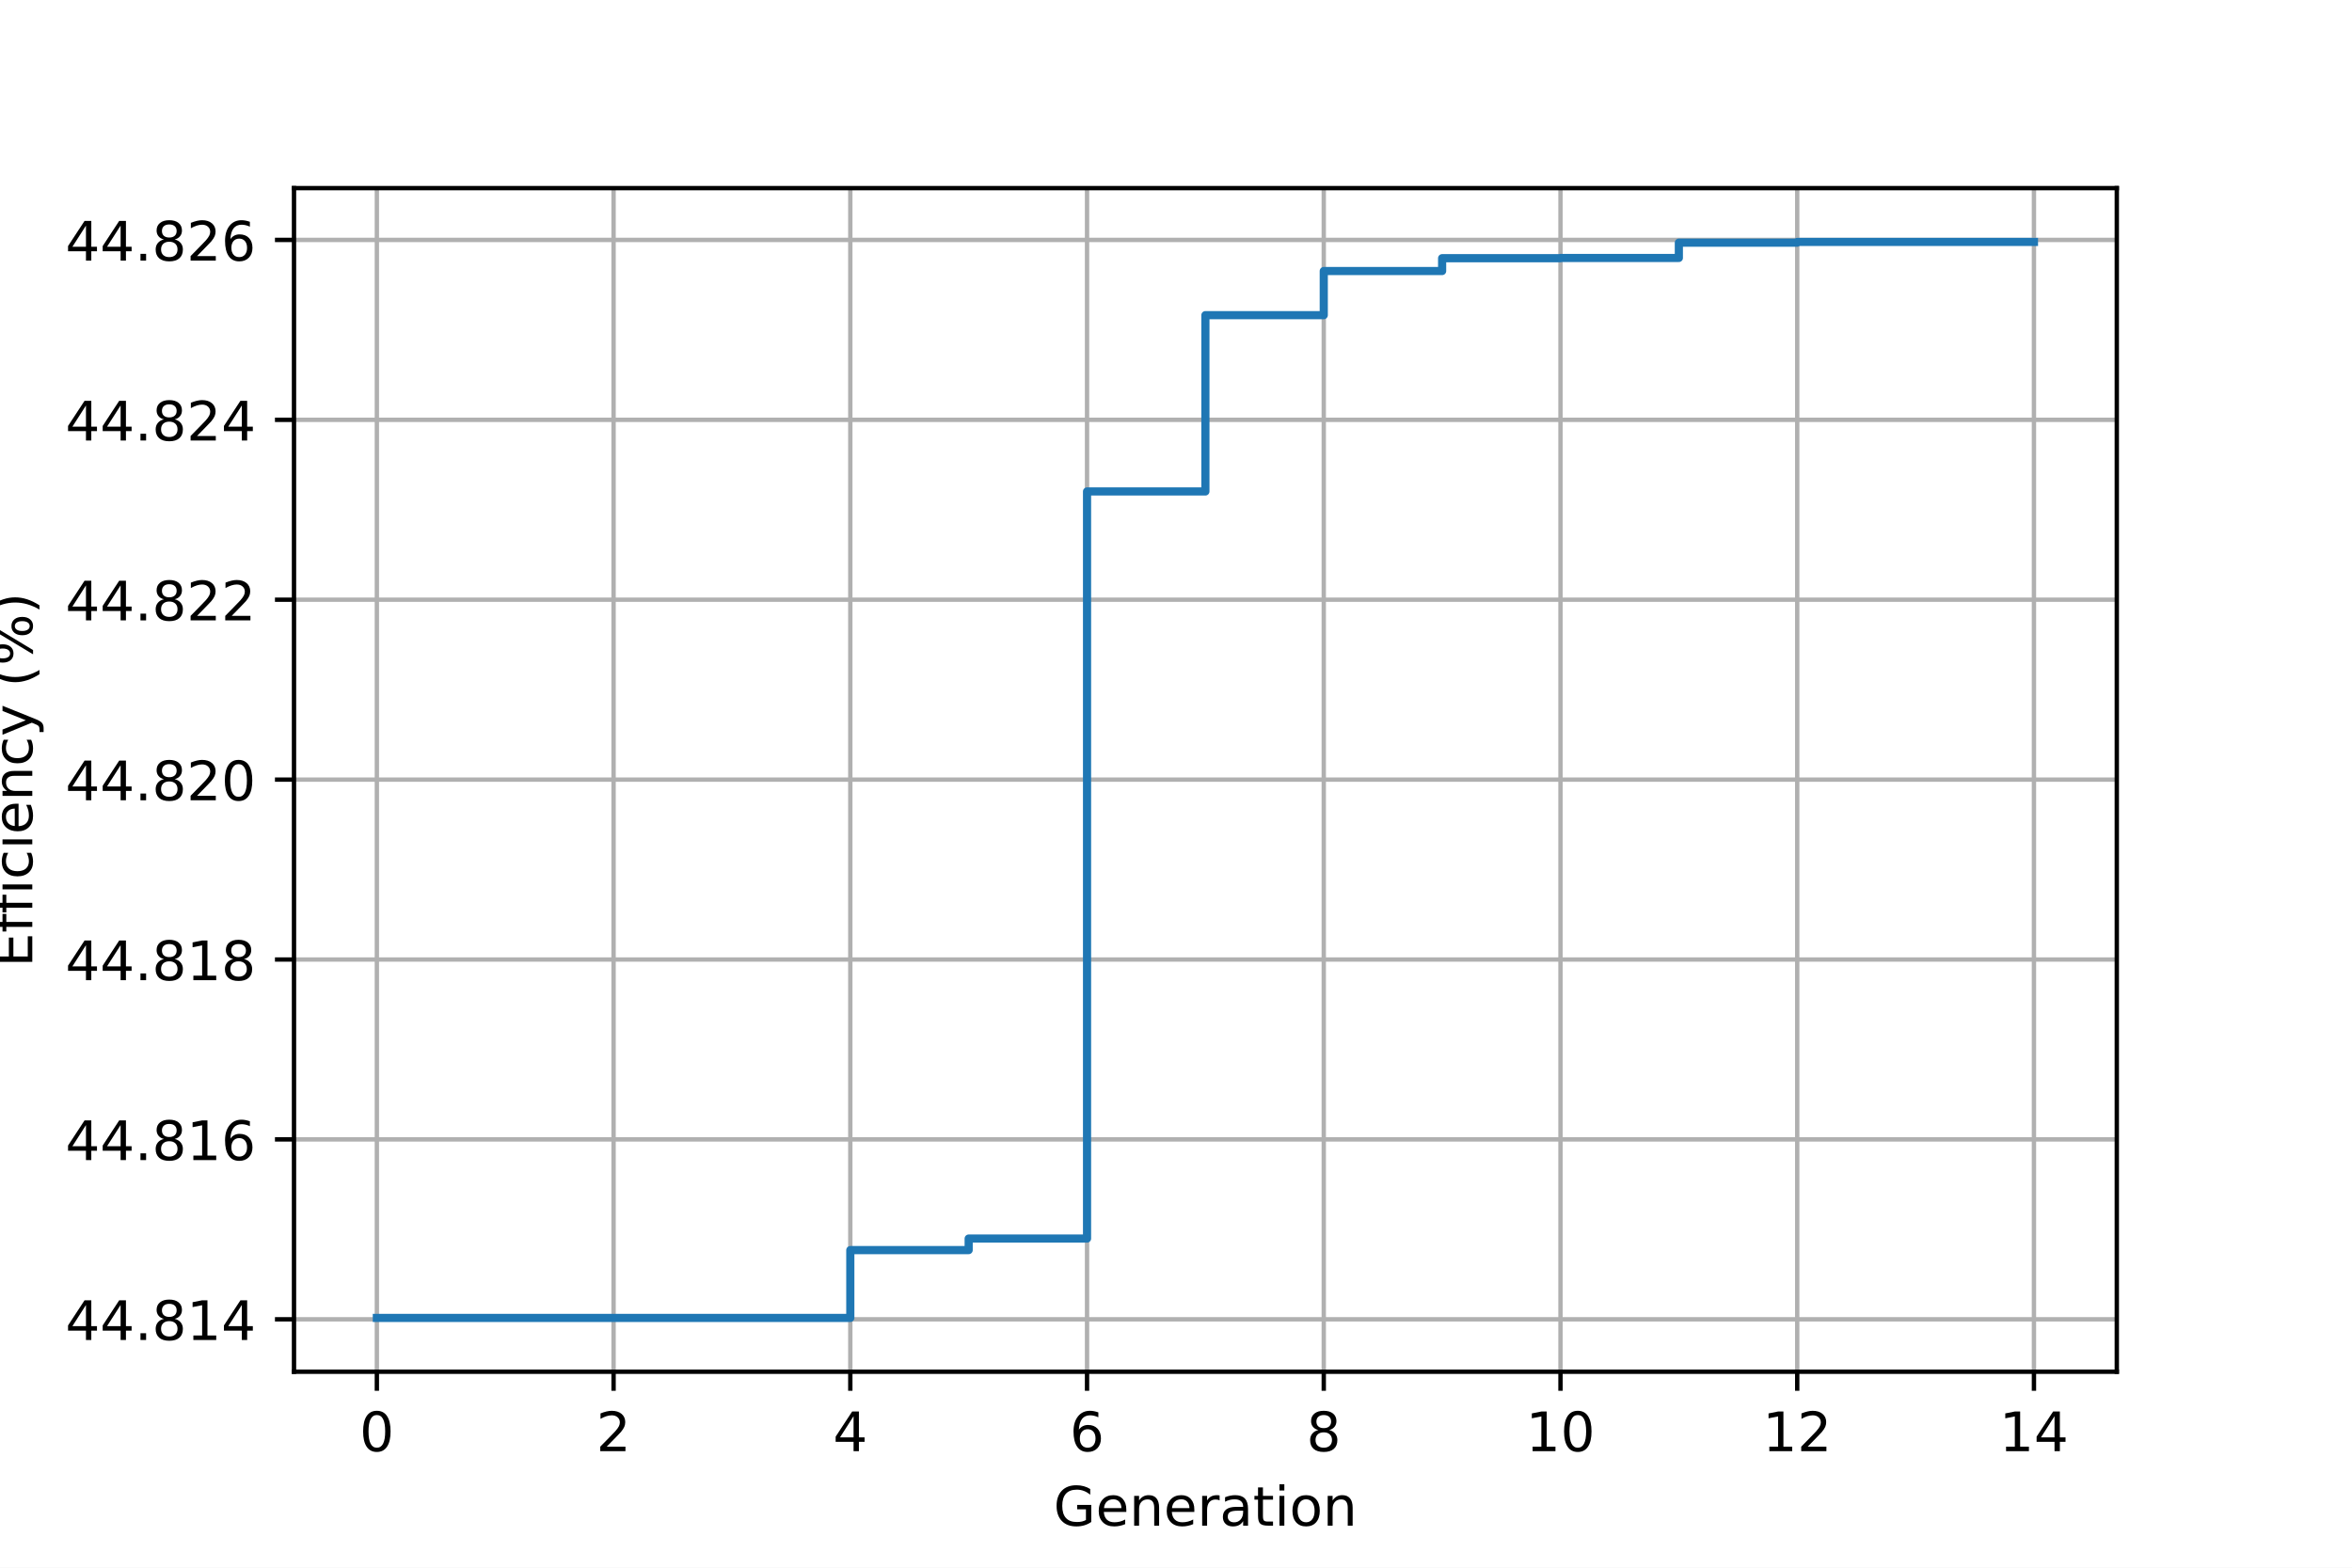
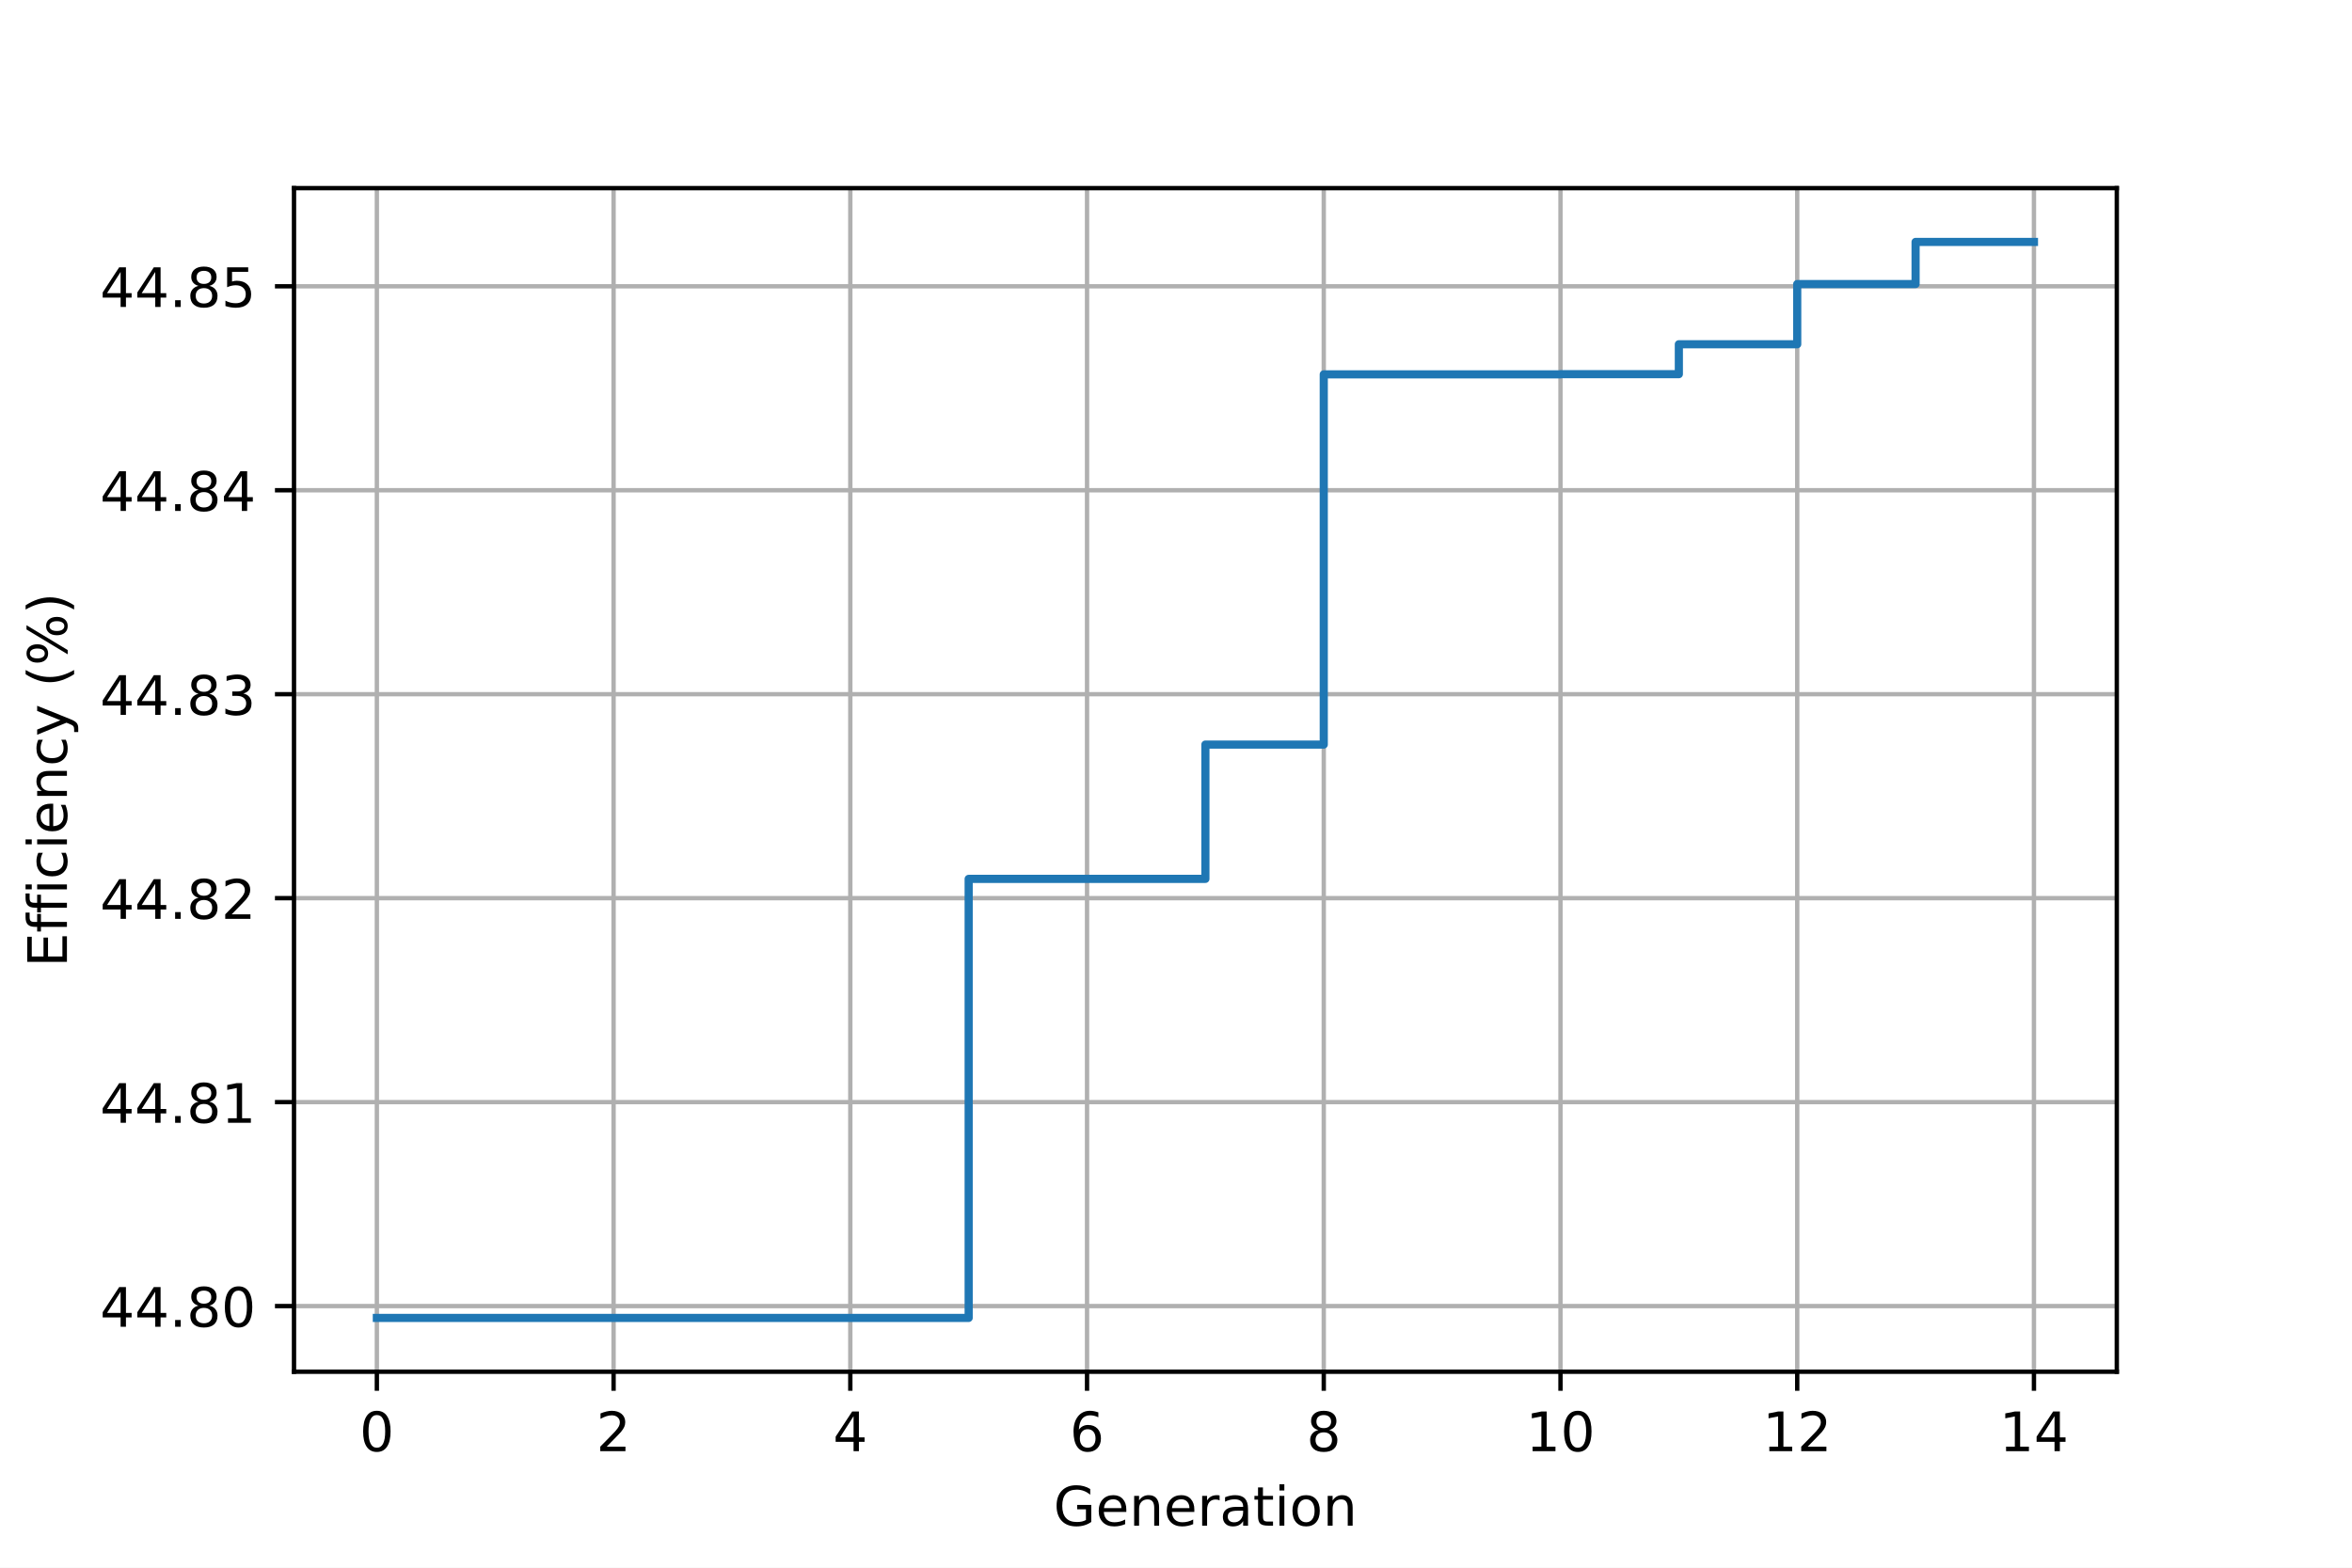
<svg xmlns="http://www.w3.org/2000/svg" xmlns:xlink="http://www.w3.org/1999/xlink" height="288pt" version="1.1" viewBox="0 0 432 288" width="432pt">
  <defs>
    <style type="text/css">
*{stroke-linecap:butt;stroke-linejoin:round;}
  </style>
  </defs>
  <g id="figure_1">
    <g id="patch_1">
      <path d="M 0 288  L 432 288  L 432 0  L 0 0  z " style="fill:#ffffff;" />
    </g>
    <g id="axes_1">
      <g id="patch_2">
        <path d="M 54 252  L 388.8 252  L 388.8 34.56  L 54 34.56  z " style="fill:#ffffff;" />
      </g>
      <g id="matplotlib.axis_1">
        <g id="xtick_1">
          <g id="line2d_1">
-             <path clip-path="url(#pd1e9db8421)" d="M 69.218 252  L 69.218 34.56  " style="fill:none;stroke:#b0b0b0;stroke-linecap:square;stroke-width:0.8;" />
+             <path clip-path="url(#p2e0d5c5b55)" d="M 69.218 252  L 69.218 34.56  " style="fill:none;stroke:#b0b0b0;stroke-linecap:square;stroke-width:0.8;" />
          </g>
          <g id="line2d_2">
            <defs>
-               <path d="M 0 0  L 0 3.5  " id="me25ae2e1a7" style="stroke:#000000;stroke-width:0.8;" />
-             </defs>
-             <g>
-               <use style="stroke:#000000;stroke-width:0.8;" x="69.218" xlink:href="#me25ae2e1a7" y="252" />
+               <path d="M 0 0  L 0 3.5  " id="mfcff864abd" style="stroke:#000000;stroke-width:0.8;" />
+             </defs>
+             <g>
+               <use style="stroke:#000000;stroke-width:0.8;" x="69.218" xlink:href="#mfcff864abd" y="252" />
            </g>
          </g>
          <g id="text_1">
            <defs>
              <path d="M 31.781 66.406  Q 24.172 66.406 20.328 58.906  Q 16.5 51.422 16.5 36.375  Q 16.5 21.391 20.328 13.891  Q 24.172 6.391 31.781 6.391  Q 39.453 6.391 43.281 13.891  Q 47.125 21.391 47.125 36.375  Q 47.125 51.422 43.281 58.906  Q 39.453 66.406 31.781 66.406  z M 31.781 74.219  Q 44.047 74.219 50.516 64.516  Q 56.984 54.828 56.984 36.375  Q 56.984 17.969 50.516 8.266  Q 44.047 -1.422 31.781 -1.422  Q 19.531 -1.422 13.062 8.266  Q 6.594 17.969 6.594 36.375  Q 6.594 54.828 13.062 64.516  Q 19.531 74.219 31.781 74.219  z " id="DejaVuSans-48" />
            </defs>
            <g transform="translate(66.03693 266.5984)scale(0.1 -0.1)">
              <use xlink:href="#DejaVuSans-48" />
            </g>
          </g>
        </g>
        <g id="xtick_2">
          <g id="line2d_3">
-             <path clip-path="url(#pd1e9db8421)" d="M 112.699 252  L 112.699 34.56  " style="fill:none;stroke:#b0b0b0;stroke-linecap:square;stroke-width:0.8;" />
+             <path clip-path="url(#p2e0d5c5b55)" d="M 112.699 252  L 112.699 34.56  " style="fill:none;stroke:#b0b0b0;stroke-linecap:square;stroke-width:0.8;" />
          </g>
          <g id="line2d_4">
            <g>
-               <use style="stroke:#000000;stroke-width:0.8;" x="112.699" xlink:href="#me25ae2e1a7" y="252" />
+               <use style="stroke:#000000;stroke-width:0.8;" x="112.699" xlink:href="#mfcff864abd" y="252" />
            </g>
          </g>
          <g id="text_2">
            <defs>
              <path d="M 19.188 8.297  L 53.609 8.297  L 53.609 0  L 7.328 0  L 7.328 8.297  Q 12.938 14.109 22.625 23.891  Q 32.328 33.688 34.812 36.531  Q 39.547 41.844 41.422 45.531  Q 43.312 49.219 43.312 52.781  Q 43.312 58.594 39.234 62.25  Q 35.156 65.922 28.609 65.922  Q 23.969 65.922 18.812 64.312  Q 13.672 62.703 7.812 59.422  L 7.812 69.391  Q 13.766 71.781 18.938 73  Q 24.125 74.219 28.422 74.219  Q 39.75 74.219 46.484 68.547  Q 53.219 62.891 53.219 53.422  Q 53.219 48.922 51.531 44.891  Q 49.859 40.875 45.406 35.406  Q 44.188 33.984 37.641 27.219  Q 31.109 20.453 19.188 8.297  z " id="DejaVuSans-50" />
            </defs>
            <g transform="translate(109.5175 266.5984)scale(0.1 -0.1)">
              <use xlink:href="#DejaVuSans-50" />
            </g>
          </g>
        </g>
        <g id="xtick_3">
          <g id="line2d_5">
-             <path clip-path="url(#pd1e9db8421)" d="M 156.179 252  L 156.179 34.56  " style="fill:none;stroke:#b0b0b0;stroke-linecap:square;stroke-width:0.8;" />
+             <path clip-path="url(#p2e0d5c5b55)" d="M 156.179 252  L 156.179 34.56  " style="fill:none;stroke:#b0b0b0;stroke-linecap:square;stroke-width:0.8;" />
          </g>
          <g id="line2d_6">
            <g>
-               <use style="stroke:#000000;stroke-width:0.8;" x="156.179" xlink:href="#me25ae2e1a7" y="252" />
+               <use style="stroke:#000000;stroke-width:0.8;" x="156.179" xlink:href="#mfcff864abd" y="252" />
            </g>
          </g>
          <g id="text_3">
            <defs>
              <path d="M 37.797 64.312  L 12.891 25.391  L 37.797 25.391  z M 35.203 72.906  L 47.609 72.906  L 47.609 25.391  L 58.016 25.391  L 58.016 17.188  L 47.609 17.188  L 47.609 0  L 37.797 0  L 37.797 17.188  L 4.891 17.188  L 4.891 26.703  z " id="DejaVuSans-52" />
            </defs>
            <g transform="translate(152.998 266.5984)scale(0.1 -0.1)">
              <use xlink:href="#DejaVuSans-52" />
            </g>
          </g>
        </g>
        <g id="xtick_4">
          <g id="line2d_7">
-             <path clip-path="url(#pd1e9db8421)" d="M 199.66 252  L 199.66 34.56  " style="fill:none;stroke:#b0b0b0;stroke-linecap:square;stroke-width:0.8;" />
+             <path clip-path="url(#p2e0d5c5b55)" d="M 199.66 252  L 199.66 34.56  " style="fill:none;stroke:#b0b0b0;stroke-linecap:square;stroke-width:0.8;" />
          </g>
          <g id="line2d_8">
            <g>
-               <use style="stroke:#000000;stroke-width:0.8;" x="199.66" xlink:href="#me25ae2e1a7" y="252" />
+               <use style="stroke:#000000;stroke-width:0.8;" x="199.66" xlink:href="#mfcff864abd" y="252" />
            </g>
          </g>
          <g id="text_4">
            <defs>
              <path d="M 33.016 40.375  Q 26.375 40.375 22.484 35.828  Q 18.609 31.297 18.609 23.391  Q 18.609 15.531 22.484 10.953  Q 26.375 6.391 33.016 6.391  Q 39.656 6.391 43.531 10.953  Q 47.406 15.531 47.406 23.391  Q 47.406 31.297 43.531 35.828  Q 39.656 40.375 33.016 40.375  z M 52.594 71.297  L 52.594 62.312  Q 48.875 64.062 45.094 64.984  Q 41.312 65.922 37.594 65.922  Q 27.828 65.922 22.672 59.328  Q 17.531 52.734 16.797 39.406  Q 19.672 43.656 24.016 45.922  Q 28.375 48.188 33.594 48.188  Q 44.578 48.188 50.953 41.516  Q 57.328 34.859 57.328 23.391  Q 57.328 12.156 50.688 5.359  Q 44.047 -1.422 33.016 -1.422  Q 20.359 -1.422 13.672 8.266  Q 6.984 17.969 6.984 36.375  Q 6.984 53.656 15.188 63.938  Q 23.391 74.219 37.203 74.219  Q 40.922 74.219 44.703 73.484  Q 48.484 72.75 52.594 71.297  z " id="DejaVuSans-54" />
            </defs>
            <g transform="translate(196.4785 266.5984)scale(0.1 -0.1)">
              <use xlink:href="#DejaVuSans-54" />
            </g>
          </g>
        </g>
        <g id="xtick_5">
          <g id="line2d_9">
-             <path clip-path="url(#pd1e9db8421)" d="M 243.14 252  L 243.14 34.56  " style="fill:none;stroke:#b0b0b0;stroke-linecap:square;stroke-width:0.8;" />
+             <path clip-path="url(#p2e0d5c5b55)" d="M 243.14 252  L 243.14 34.56  " style="fill:none;stroke:#b0b0b0;stroke-linecap:square;stroke-width:0.8;" />
          </g>
          <g id="line2d_10">
            <g>
-               <use style="stroke:#000000;stroke-width:0.8;" x="243.14" xlink:href="#me25ae2e1a7" y="252" />
+               <use style="stroke:#000000;stroke-width:0.8;" x="243.14" xlink:href="#mfcff864abd" y="252" />
            </g>
          </g>
          <g id="text_5">
            <defs>
              <path d="M 31.781 34.625  Q 24.75 34.625 20.719 30.859  Q 16.703 27.094 16.703 20.516  Q 16.703 13.922 20.719 10.156  Q 24.75 6.391 31.781 6.391  Q 38.812 6.391 42.859 10.172  Q 46.922 13.969 46.922 20.516  Q 46.922 27.094 42.891 30.859  Q 38.875 34.625 31.781 34.625  z M 21.922 38.812  Q 15.578 40.375 12.031 44.719  Q 8.5 49.078 8.5 55.328  Q 8.5 64.062 14.719 69.141  Q 20.953 74.219 31.781 74.219  Q 42.672 74.219 48.875 69.141  Q 55.078 64.062 55.078 55.328  Q 55.078 49.078 51.531 44.719  Q 48 40.375 41.703 38.812  Q 48.828 37.156 52.797 32.312  Q 56.781 27.484 56.781 20.516  Q 56.781 9.906 50.312 4.234  Q 43.844 -1.422 31.781 -1.422  Q 19.734 -1.422 13.25 4.234  Q 6.781 9.906 6.781 20.516  Q 6.781 27.484 10.781 32.312  Q 14.797 37.156 21.922 38.812  z M 18.312 54.391  Q 18.312 48.734 21.844 45.562  Q 25.391 42.391 31.781 42.391  Q 38.141 42.391 41.719 45.562  Q 45.312 48.734 45.312 54.391  Q 45.312 60.062 41.719 63.234  Q 38.141 66.406 31.781 66.406  Q 25.391 66.406 21.844 63.234  Q 18.312 60.062 18.312 54.391  z " id="DejaVuSans-56" />
            </defs>
            <g transform="translate(239.959 266.5984)scale(0.1 -0.1)">
              <use xlink:href="#DejaVuSans-56" />
            </g>
          </g>
        </g>
        <g id="xtick_6">
          <g id="line2d_11">
-             <path clip-path="url(#pd1e9db8421)" d="M 286.621 252  L 286.621 34.56  " style="fill:none;stroke:#b0b0b0;stroke-linecap:square;stroke-width:0.8;" />
+             <path clip-path="url(#p2e0d5c5b55)" d="M 286.621 252  L 286.621 34.56  " style="fill:none;stroke:#b0b0b0;stroke-linecap:square;stroke-width:0.8;" />
          </g>
          <g id="line2d_12">
            <g>
-               <use style="stroke:#000000;stroke-width:0.8;" x="286.621" xlink:href="#me25ae2e1a7" y="252" />
+               <use style="stroke:#000000;stroke-width:0.8;" x="286.621" xlink:href="#mfcff864abd" y="252" />
            </g>
          </g>
          <g id="text_6">
            <defs>
              <path d="M 12.406 8.297  L 28.516 8.297  L 28.516 63.922  L 10.984 60.406  L 10.984 69.391  L 28.422 72.906  L 38.281 72.906  L 38.281 8.297  L 54.391 8.297  L 54.391 0  L 12.406 0  z " id="DejaVuSans-49" />
            </defs>
            <g transform="translate(280.2583 266.5984)scale(0.1 -0.1)">
              <use xlink:href="#DejaVuSans-49" />
              <use x="63.623" xlink:href="#DejaVuSans-48" />
            </g>
          </g>
        </g>
        <g id="xtick_7">
          <g id="line2d_13">
-             <path clip-path="url(#pd1e9db8421)" d="M 330.101 252  L 330.101 34.56  " style="fill:none;stroke:#b0b0b0;stroke-linecap:square;stroke-width:0.8;" />
+             <path clip-path="url(#p2e0d5c5b55)" d="M 330.101 252  L 330.101 34.56  " style="fill:none;stroke:#b0b0b0;stroke-linecap:square;stroke-width:0.8;" />
          </g>
          <g id="line2d_14">
            <g>
-               <use style="stroke:#000000;stroke-width:0.8;" x="330.101" xlink:href="#me25ae2e1a7" y="252" />
+               <use style="stroke:#000000;stroke-width:0.8;" x="330.101" xlink:href="#mfcff864abd" y="252" />
            </g>
          </g>
          <g id="text_7">
            <g transform="translate(323.7388 266.5984)scale(0.1 -0.1)">
              <use xlink:href="#DejaVuSans-49" />
              <use x="63.623" xlink:href="#DejaVuSans-50" />
            </g>
          </g>
        </g>
        <g id="xtick_8">
          <g id="line2d_15">
-             <path clip-path="url(#pd1e9db8421)" d="M 373.582 252  L 373.582 34.56  " style="fill:none;stroke:#b0b0b0;stroke-linecap:square;stroke-width:0.8;" />
+             <path clip-path="url(#p2e0d5c5b55)" d="M 373.582 252  L 373.582 34.56  " style="fill:none;stroke:#b0b0b0;stroke-linecap:square;stroke-width:0.8;" />
          </g>
          <g id="line2d_16">
            <g>
-               <use style="stroke:#000000;stroke-width:0.8;" x="373.582" xlink:href="#me25ae2e1a7" y="252" />
+               <use style="stroke:#000000;stroke-width:0.8;" x="373.582" xlink:href="#mfcff864abd" y="252" />
            </g>
          </g>
          <g id="text_8">
            <g transform="translate(367.2193 266.5984)scale(0.1 -0.1)">
              <use xlink:href="#DejaVuSans-49" />
              <use x="63.623" xlink:href="#DejaVuSans-52" />
            </g>
          </g>
        </g>
        <g id="text_9">
          <defs>
            <path d="M 59.516 10.406  L 59.516 29.984  L 43.406 29.984  L 43.406 38.094  L 69.281 38.094  L 69.281 6.781  Q 63.578 2.734 56.688 0.656  Q 49.812 -1.422 42 -1.422  Q 24.906 -1.422 15.25 8.562  Q 5.609 18.562 5.609 36.375  Q 5.609 54.25 15.25 64.234  Q 24.906 74.219 42 74.219  Q 49.125 74.219 55.547 72.453  Q 61.969 70.703 67.391 67.281  L 67.391 56.781  Q 61.922 61.422 55.766 63.766  Q 49.609 66.109 42.828 66.109  Q 29.438 66.109 22.719 58.641  Q 16.016 51.172 16.016 36.375  Q 16.016 21.625 22.719 14.156  Q 29.438 6.688 42.828 6.688  Q 48.047 6.688 52.141 7.594  Q 56.25 8.5 59.516 10.406  z " id="DejaVuSans-71" />
            <path d="M 56.203 29.594  L 56.203 25.203  L 14.891 25.203  Q 15.484 15.922 20.484 11.062  Q 25.484 6.203 34.422 6.203  Q 39.594 6.203 44.453 7.469  Q 49.312 8.734 54.109 11.281  L 54.109 2.781  Q 49.266 0.734 44.188 -0.344  Q 39.109 -1.422 33.891 -1.422  Q 20.797 -1.422 13.156 6.188  Q 5.516 13.812 5.516 26.812  Q 5.516 40.234 12.766 48.109  Q 20.016 56 32.328 56  Q 43.359 56 49.781 48.891  Q 56.203 41.797 56.203 29.594  z M 47.219 32.234  Q 47.125 39.594 43.094 43.984  Q 39.062 48.391 32.422 48.391  Q 24.906 48.391 20.391 44.141  Q 15.875 39.891 15.188 32.172  z " id="DejaVuSans-101" />
            <path d="M 54.891 33.016  L 54.891 0  L 45.906 0  L 45.906 32.719  Q 45.906 40.484 42.875 44.328  Q 39.844 48.188 33.797 48.188  Q 26.516 48.188 22.312 43.547  Q 18.109 38.922 18.109 30.906  L 18.109 0  L 9.078 0  L 9.078 54.688  L 18.109 54.688  L 18.109 46.188  Q 21.344 51.125 25.703 53.562  Q 30.078 56 35.797 56  Q 45.219 56 50.047 50.172  Q 54.891 44.344 54.891 33.016  z " id="DejaVuSans-110" />
            <path d="M 41.109 46.297  Q 39.594 47.172 37.812 47.578  Q 36.031 48 33.891 48  Q 26.266 48 22.188 43.047  Q 18.109 38.094 18.109 28.812  L 18.109 0  L 9.078 0  L 9.078 54.688  L 18.109 54.688  L 18.109 46.188  Q 20.953 51.172 25.484 53.578  Q 30.031 56 36.531 56  Q 37.453 56 38.578 55.875  Q 39.703 55.766 41.062 55.516  z " id="DejaVuSans-114" />
            <path d="M 34.281 27.484  Q 23.391 27.484 19.188 25  Q 14.984 22.516 14.984 16.5  Q 14.984 11.719 18.141 8.906  Q 21.297 6.109 26.703 6.109  Q 34.188 6.109 38.703 11.406  Q 43.219 16.703 43.219 25.484  L 43.219 27.484  z M 52.203 31.203  L 52.203 0  L 43.219 0  L 43.219 8.297  Q 40.141 3.328 35.547 0.953  Q 30.953 -1.422 24.312 -1.422  Q 15.922 -1.422 10.953 3.297  Q 6 8.016 6 15.922  Q 6 25.141 12.172 29.828  Q 18.359 34.516 30.609 34.516  L 43.219 34.516  L 43.219 35.406  Q 43.219 41.609 39.141 45  Q 35.062 48.391 27.688 48.391  Q 23 48.391 18.547 47.266  Q 14.109 46.141 10.016 43.891  L 10.016 52.203  Q 14.938 54.109 19.578 55.047  Q 24.219 56 28.609 56  Q 40.484 56 46.344 49.844  Q 52.203 43.703 52.203 31.203  z " id="DejaVuSans-97" />
            <path d="M 18.312 70.219  L 18.312 54.688  L 36.812 54.688  L 36.812 47.703  L 18.312 47.703  L 18.312 18.016  Q 18.312 11.328 20.141 9.422  Q 21.969 7.516 27.594 7.516  L 36.812 7.516  L 36.812 0  L 27.594 0  Q 17.188 0 13.234 3.875  Q 9.281 7.766 9.281 18.016  L 9.281 47.703  L 2.688 47.703  L 2.688 54.688  L 9.281 54.688  L 9.281 70.219  z " id="DejaVuSans-116" />
            <path d="M 9.422 54.688  L 18.406 54.688  L 18.406 0  L 9.422 0  z M 9.422 75.984  L 18.406 75.984  L 18.406 64.594  L 9.422 64.594  z " id="DejaVuSans-105" />
            <path d="M 30.609 48.391  Q 23.391 48.391 19.188 42.75  Q 14.984 37.109 14.984 27.297  Q 14.984 17.484 19.156 11.844  Q 23.344 6.203 30.609 6.203  Q 37.797 6.203 41.984 11.859  Q 46.188 17.531 46.188 27.297  Q 46.188 37.016 41.984 42.703  Q 37.797 48.391 30.609 48.391  z M 30.609 56  Q 42.328 56 49.016 48.375  Q 55.719 40.766 55.719 27.297  Q 55.719 13.875 49.016 6.219  Q 42.328 -1.422 30.609 -1.422  Q 18.844 -1.422 12.172 6.219  Q 5.516 13.875 5.516 27.297  Q 5.516 40.766 12.172 48.375  Q 18.844 56 30.609 56  z " id="DejaVuSans-111" />
          </defs>
          <g transform="translate(193.507 280.2766)scale(0.1 -0.1)">
            <use xlink:href="#DejaVuSans-71" />
            <use x="77.49" xlink:href="#DejaVuSans-101" />
            <use x="139.014" xlink:href="#DejaVuSans-110" />
            <use x="202.393" xlink:href="#DejaVuSans-101" />
            <use x="263.916" xlink:href="#DejaVuSans-114" />
            <use x="305.029" xlink:href="#DejaVuSans-97" />
            <use x="366.309" xlink:href="#DejaVuSans-116" />
            <use x="405.518" xlink:href="#DejaVuSans-105" />
            <use x="433.301" xlink:href="#DejaVuSans-111" />
            <use x="494.482" xlink:href="#DejaVuSans-110" />
          </g>
        </g>
      </g>
      <g id="matplotlib.axis_2">
        <g id="ytick_1">
          <g id="line2d_17">
-             <path clip-path="url(#pd1e9db8421)" d="M 54 242.368  L 388.8 242.368  " style="fill:none;stroke:#b0b0b0;stroke-linecap:square;stroke-width:0.8;" />
+             <path clip-path="url(#p2e0d5c5b55)" d="M 54 239.939  L 388.8 239.939  " style="fill:none;stroke:#b0b0b0;stroke-linecap:square;stroke-width:0.8;" />
          </g>
          <g id="line2d_18">
            <defs>
-               <path d="M 0 0  L -3.5 0  " id="m40bfb749c1" style="stroke:#000000;stroke-width:0.8;" />
-             </defs>
-             <g>
-               <use style="stroke:#000000;stroke-width:0.8;" x="54" xlink:href="#m40bfb749c1" y="242.368" />
+               <path d="M 0 0  L -3.5 0  " id="mbb741c499c" style="stroke:#000000;stroke-width:0.8;" />
+             </defs>
+             <g>
+               <use style="stroke:#000000;stroke-width:0.8;" x="54" xlink:href="#mbb741c499c" y="239.939" />
            </g>
          </g>
          <g id="text_10">
            <defs>
              <path d="M 10.688 12.406  L 21 12.406  L 21 0  L 10.688 0  z " id="DejaVuSans-46" />
            </defs>
-             <g transform="translate(12.00938 246.1677)scale(0.1 -0.1)">
-               <use xlink:href="#DejaVuSans-52" />
-               <use x="63.623" xlink:href="#DejaVuSans-52" />
-               <use x="127.246" xlink:href="#DejaVuSans-46" />
-               <use x="159.033" xlink:href="#DejaVuSans-56" />
-               <use x="222.656" xlink:href="#DejaVuSans-49" />
-               <use x="286.279" xlink:href="#DejaVuSans-52" />
+             <g transform="translate(18.37187 243.7383)scale(0.1 -0.1)">
+               <use xlink:href="#DejaVuSans-52" />
+               <use x="63.623" xlink:href="#DejaVuSans-52" />
+               <use x="127.246" xlink:href="#DejaVuSans-46" />
+               <use x="159.033" xlink:href="#DejaVuSans-56" />
+               <use x="222.656" xlink:href="#DejaVuSans-48" />
            </g>
          </g>
        </g>
        <g id="ytick_2">
          <g id="line2d_19">
-             <path clip-path="url(#pd1e9db8421)" d="M 54 209.32  L 388.8 209.32  " style="fill:none;stroke:#b0b0b0;stroke-linecap:square;stroke-width:0.8;" />
+             <path clip-path="url(#p2e0d5c5b55)" d="M 54 202.47  L 388.8 202.47  " style="fill:none;stroke:#b0b0b0;stroke-linecap:square;stroke-width:0.8;" />
          </g>
          <g id="line2d_20">
            <g>
-               <use style="stroke:#000000;stroke-width:0.8;" x="54" xlink:href="#m40bfb749c1" y="209.32" />
+               <use style="stroke:#000000;stroke-width:0.8;" x="54" xlink:href="#mbb741c499c" y="202.47" />
            </g>
          </g>
          <g id="text_11">
-             <g transform="translate(12.00938 213.1189)scale(0.1 -0.1)">
+             <g transform="translate(18.37187 206.2696)scale(0.1 -0.1)">
              <use xlink:href="#DejaVuSans-52" />
              <use x="63.623" xlink:href="#DejaVuSans-52" />
              <use x="127.246" xlink:href="#DejaVuSans-46" />
              <use x="159.033" xlink:href="#DejaVuSans-56" />
              <use x="222.656" xlink:href="#DejaVuSans-49" />
-               <use x="286.279" xlink:href="#DejaVuSans-54" />
            </g>
          </g>
        </g>
        <g id="ytick_3">
          <g id="line2d_21">
-             <path clip-path="url(#pd1e9db8421)" d="M 54 176.271  L 388.8 176.271  " style="fill:none;stroke:#b0b0b0;stroke-linecap:square;stroke-width:0.8;" />
+             <path clip-path="url(#p2e0d5c5b55)" d="M 54 165.002  L 388.8 165.002  " style="fill:none;stroke:#b0b0b0;stroke-linecap:square;stroke-width:0.8;" />
          </g>
          <g id="line2d_22">
            <g>
-               <use style="stroke:#000000;stroke-width:0.8;" x="54" xlink:href="#m40bfb749c1" y="176.271" />
+               <use style="stroke:#000000;stroke-width:0.8;" x="54" xlink:href="#mbb741c499c" y="165.002" />
            </g>
          </g>
          <g id="text_12">
-             <g transform="translate(12.00938 180.07)scale(0.1 -0.1)">
-               <use xlink:href="#DejaVuSans-52" />
-               <use x="63.623" xlink:href="#DejaVuSans-52" />
-               <use x="127.246" xlink:href="#DejaVuSans-46" />
-               <use x="159.033" xlink:href="#DejaVuSans-56" />
-               <use x="222.656" xlink:href="#DejaVuSans-49" />
-               <use x="286.279" xlink:href="#DejaVuSans-56" />
+             <g transform="translate(18.37187 168.801)scale(0.1 -0.1)">
+               <use xlink:href="#DejaVuSans-52" />
+               <use x="63.623" xlink:href="#DejaVuSans-52" />
+               <use x="127.246" xlink:href="#DejaVuSans-46" />
+               <use x="159.033" xlink:href="#DejaVuSans-56" />
+               <use x="222.656" xlink:href="#DejaVuSans-50" />
            </g>
          </g>
        </g>
        <g id="ytick_4">
          <g id="line2d_23">
-             <path clip-path="url(#pd1e9db8421)" d="M 54 143.222  L 388.8 143.222  " style="fill:none;stroke:#b0b0b0;stroke-linecap:square;stroke-width:0.8;" />
+             <path clip-path="url(#p2e0d5c5b55)" d="M 54 127.533  L 388.8 127.533  " style="fill:none;stroke:#b0b0b0;stroke-linecap:square;stroke-width:0.8;" />
          </g>
          <g id="line2d_24">
            <g>
-               <use style="stroke:#000000;stroke-width:0.8;" x="54" xlink:href="#m40bfb749c1" y="143.222" />
+               <use style="stroke:#000000;stroke-width:0.8;" x="54" xlink:href="#mbb741c499c" y="127.533" />
            </g>
          </g>
          <g id="text_13">
-             <g transform="translate(12.00938 147.0212)scale(0.1 -0.1)">
-               <use xlink:href="#DejaVuSans-52" />
-               <use x="63.623" xlink:href="#DejaVuSans-52" />
-               <use x="127.246" xlink:href="#DejaVuSans-46" />
-               <use x="159.033" xlink:href="#DejaVuSans-56" />
-               <use x="222.656" xlink:href="#DejaVuSans-50" />
-               <use x="286.279" xlink:href="#DejaVuSans-48" />
+             <defs>
+               <path d="M 40.578 39.312  Q 47.656 37.797 51.625 33  Q 55.609 28.219 55.609 21.188  Q 55.609 10.406 48.188 4.484  Q 40.766 -1.422 27.094 -1.422  Q 22.516 -1.422 17.656 -0.516  Q 12.797 0.391 7.625 2.203  L 7.625 11.719  Q 11.719 9.328 16.594 8.109  Q 21.484 6.891 26.812 6.891  Q 36.078 6.891 40.938 10.547  Q 45.797 14.203 45.797 21.188  Q 45.797 27.641 41.281 31.266  Q 36.766 34.906 28.719 34.906  L 20.219 34.906  L 20.219 43.016  L 29.109 43.016  Q 36.375 43.016 40.234 45.922  Q 44.094 48.828 44.094 54.297  Q 44.094 59.906 40.109 62.906  Q 36.141 65.922 28.719 65.922  Q 24.656 65.922 20.016 65.031  Q 15.375 64.156 9.812 62.312  L 9.812 71.094  Q 15.438 72.656 20.344 73.438  Q 25.25 74.219 29.594 74.219  Q 40.828 74.219 47.359 69.109  Q 53.906 64.016 53.906 55.328  Q 53.906 49.266 50.438 45.094  Q 46.969 40.922 40.578 39.312  z " id="DejaVuSans-51" />
+             </defs>
+             <g transform="translate(18.37187 131.3323)scale(0.1 -0.1)">
+               <use xlink:href="#DejaVuSans-52" />
+               <use x="63.623" xlink:href="#DejaVuSans-52" />
+               <use x="127.246" xlink:href="#DejaVuSans-46" />
+               <use x="159.033" xlink:href="#DejaVuSans-56" />
+               <use x="222.656" xlink:href="#DejaVuSans-51" />
            </g>
          </g>
        </g>
        <g id="ytick_5">
          <g id="line2d_25">
-             <path clip-path="url(#pd1e9db8421)" d="M 54 110.173  L 388.8 110.173  " style="fill:none;stroke:#b0b0b0;stroke-linecap:square;stroke-width:0.8;" />
+             <path clip-path="url(#p2e0d5c5b55)" d="M 54 90.064  L 388.8 90.064  " style="fill:none;stroke:#b0b0b0;stroke-linecap:square;stroke-width:0.8;" />
          </g>
          <g id="line2d_26">
            <g>
-               <use style="stroke:#000000;stroke-width:0.8;" x="54" xlink:href="#m40bfb749c1" y="110.173" />
+               <use style="stroke:#000000;stroke-width:0.8;" x="54" xlink:href="#mbb741c499c" y="90.064" />
            </g>
          </g>
          <g id="text_14">
-             <g transform="translate(12.00938 113.9724)scale(0.1 -0.1)">
-               <use xlink:href="#DejaVuSans-52" />
-               <use x="63.623" xlink:href="#DejaVuSans-52" />
-               <use x="127.246" xlink:href="#DejaVuSans-46" />
-               <use x="159.033" xlink:href="#DejaVuSans-56" />
-               <use x="222.656" xlink:href="#DejaVuSans-50" />
-               <use x="286.279" xlink:href="#DejaVuSans-50" />
+             <g transform="translate(18.37187 93.86362)scale(0.1 -0.1)">
+               <use xlink:href="#DejaVuSans-52" />
+               <use x="63.623" xlink:href="#DejaVuSans-52" />
+               <use x="127.246" xlink:href="#DejaVuSans-46" />
+               <use x="159.033" xlink:href="#DejaVuSans-56" />
+               <use x="222.656" xlink:href="#DejaVuSans-52" />
            </g>
          </g>
        </g>
        <g id="ytick_6">
          <g id="line2d_27">
-             <path clip-path="url(#pd1e9db8421)" d="M 54 77.124  L 388.8 77.124  " style="fill:none;stroke:#b0b0b0;stroke-linecap:square;stroke-width:0.8;" />
+             <path clip-path="url(#p2e0d5c5b55)" d="M 54 52.596  L 388.8 52.596  " style="fill:none;stroke:#b0b0b0;stroke-linecap:square;stroke-width:0.8;" />
          </g>
          <g id="line2d_28">
            <g>
-               <use style="stroke:#000000;stroke-width:0.8;" x="54" xlink:href="#m40bfb749c1" y="77.124" />
+               <use style="stroke:#000000;stroke-width:0.8;" x="54" xlink:href="#mbb741c499c" y="52.596" />
            </g>
          </g>
          <g id="text_15">
-             <g transform="translate(12.00938 80.92362)scale(0.1 -0.1)">
-               <use xlink:href="#DejaVuSans-52" />
-               <use x="63.623" xlink:href="#DejaVuSans-52" />
-               <use x="127.246" xlink:href="#DejaVuSans-46" />
-               <use x="159.033" xlink:href="#DejaVuSans-56" />
-               <use x="222.656" xlink:href="#DejaVuSans-50" />
-               <use x="286.279" xlink:href="#DejaVuSans-52" />
-             </g>
-           </g>
-         </g>
-         <g id="ytick_7">
-           <g id="line2d_29">
-             <path clip-path="url(#pd1e9db8421)" d="M 54 44.076  L 388.8 44.076  " style="fill:none;stroke:#b0b0b0;stroke-linecap:square;stroke-width:0.8;" />
-           </g>
-           <g id="line2d_30">
-             <g>
-               <use style="stroke:#000000;stroke-width:0.8;" x="54" xlink:href="#m40bfb749c1" y="44.076" />
-             </g>
-           </g>
-           <g id="text_16">
-             <g transform="translate(12.00938 47.87481)scale(0.1 -0.1)">
-               <use xlink:href="#DejaVuSans-52" />
-               <use x="63.623" xlink:href="#DejaVuSans-52" />
-               <use x="127.246" xlink:href="#DejaVuSans-46" />
-               <use x="159.033" xlink:href="#DejaVuSans-56" />
-               <use x="222.656" xlink:href="#DejaVuSans-50" />
-               <use x="286.279" xlink:href="#DejaVuSans-54" />
-             </g>
-           </g>
-         </g>
-         <g id="text_17">
+             <defs>
+               <path d="M 10.797 72.906  L 49.516 72.906  L 49.516 64.594  L 19.828 64.594  L 19.828 46.734  Q 21.969 47.469 24.109 47.828  Q 26.266 48.188 28.422 48.188  Q 40.625 48.188 47.75 41.5  Q 54.891 34.812 54.891 23.391  Q 54.891 11.625 47.562 5.094  Q 40.234 -1.422 26.906 -1.422  Q 22.312 -1.422 17.547 -0.641  Q 12.797 0.141 7.719 1.703  L 7.719 11.625  Q 12.109 9.234 16.797 8.062  Q 21.484 6.891 26.703 6.891  Q 35.156 6.891 40.078 11.328  Q 45.016 15.766 45.016 23.391  Q 45.016 31 40.078 35.438  Q 35.156 39.891 26.703 39.891  Q 22.75 39.891 18.812 39.016  Q 14.891 38.141 10.797 36.281  z " id="DejaVuSans-53" />
+             </defs>
+             <g transform="translate(18.37187 56.39495)scale(0.1 -0.1)">
+               <use xlink:href="#DejaVuSans-52" />
+               <use x="63.623" xlink:href="#DejaVuSans-52" />
+               <use x="127.246" xlink:href="#DejaVuSans-46" />
+               <use x="159.033" xlink:href="#DejaVuSans-56" />
+               <use x="222.656" xlink:href="#DejaVuSans-53" />
+             </g>
+           </g>
+         </g>
+         <g id="text_16">
          <defs>
            <path d="M 9.812 72.906  L 55.906 72.906  L 55.906 64.594  L 19.672 64.594  L 19.672 43.016  L 54.391 43.016  L 54.391 34.719  L 19.672 34.719  L 19.672 8.297  L 56.781 8.297  L 56.781 0  L 9.812 0  z " id="DejaVuSans-69" />
            <path d="M 37.109 75.984  L 37.109 68.5  L 28.516 68.5  Q 23.688 68.5 21.797 66.547  Q 19.922 64.594 19.922 59.516  L 19.922 54.688  L 34.719 54.688  L 34.719 47.703  L 19.922 47.703  L 19.922 0  L 10.891 0  L 10.891 47.703  L 2.297 47.703  L 2.297 54.688  L 10.891 54.688  L 10.891 58.5  Q 10.891 67.625 15.141 71.797  Q 19.391 75.984 28.609 75.984  z " id="DejaVuSans-102" />
            <path d="M 48.781 52.594  L 48.781 44.188  Q 44.969 46.297 41.141 47.344  Q 37.312 48.391 33.406 48.391  Q 24.656 48.391 19.812 42.844  Q 14.984 37.312 14.984 27.297  Q 14.984 17.281 19.812 11.734  Q 24.656 6.203 33.406 6.203  Q 37.312 6.203 41.141 7.25  Q 44.969 8.297 48.781 10.406  L 48.781 2.094  Q 45.016 0.344 40.984 -0.531  Q 36.969 -1.422 32.422 -1.422  Q 20.062 -1.422 12.781 6.344  Q 5.516 14.109 5.516 27.297  Q 5.516 40.672 12.859 48.328  Q 20.219 56 33.016 56  Q 37.156 56 41.109 55.141  Q 45.062 54.297 48.781 52.594  z " id="DejaVuSans-99" />
            <path d="M 32.172 -5.078  Q 28.375 -14.844 24.75 -17.812  Q 21.141 -20.797 15.094 -20.797  L 7.906 -20.797  L 7.906 -13.281  L 13.188 -13.281  Q 16.891 -13.281 18.938 -11.516  Q 21 -9.766 23.484 -3.219  L 25.094 0.875  L 2.984 54.688  L 12.5 54.688  L 29.594 11.922  L 46.688 54.688  L 56.203 54.688  z " id="DejaVuSans-121" />
            <path id="DejaVuSans-32" />
            <path d="M 31 75.875  Q 24.469 64.656 21.281 53.656  Q 18.109 42.672 18.109 31.391  Q 18.109 20.125 21.312 9.062  Q 24.516 -2 31 -13.188  L 23.188 -13.188  Q 15.875 -1.703 12.234 9.375  Q 8.594 20.453 8.594 31.391  Q 8.594 42.281 12.203 53.312  Q 15.828 64.359 23.188 75.875  z " id="DejaVuSans-40" />
            <path d="M 72.703 32.078  Q 68.453 32.078 66.031 28.469  Q 63.625 24.859 63.625 18.406  Q 63.625 12.062 66.031 8.422  Q 68.453 4.781 72.703 4.781  Q 76.859 4.781 79.266 8.422  Q 81.688 12.062 81.688 18.406  Q 81.688 24.812 79.266 28.438  Q 76.859 32.078 72.703 32.078  z M 72.703 38.281  Q 80.422 38.281 84.953 32.906  Q 89.5 27.547 89.5 18.406  Q 89.5 9.281 84.938 3.922  Q 80.375 -1.422 72.703 -1.422  Q 64.891 -1.422 60.344 3.922  Q 55.812 9.281 55.812 18.406  Q 55.812 27.594 60.375 32.938  Q 64.938 38.281 72.703 38.281  z M 22.312 68.016  Q 18.109 68.016 15.688 64.375  Q 13.281 60.75 13.281 54.391  Q 13.281 47.953 15.672 44.328  Q 18.062 40.719 22.312 40.719  Q 26.562 40.719 28.969 44.328  Q 31.391 47.953 31.391 54.391  Q 31.391 60.688 28.953 64.344  Q 26.516 68.016 22.312 68.016  z M 66.406 74.219  L 74.219 74.219  L 28.609 -1.422  L 20.797 -1.422  z M 22.312 74.219  Q 30.031 74.219 34.609 68.875  Q 39.203 63.531 39.203 54.391  Q 39.203 45.172 34.641 39.844  Q 30.078 34.516 22.312 34.516  Q 14.547 34.516 10.031 39.859  Q 5.516 45.219 5.516 54.391  Q 5.516 63.484 10.047 68.844  Q 14.594 74.219 22.312 74.219  z " id="DejaVuSans-37" />
            <path d="M 8.016 75.875  L 15.828 75.875  Q 23.141 64.359 26.781 53.312  Q 30.422 42.281 30.422 31.391  Q 30.422 20.453 26.781 9.375  Q 23.141 -1.703 15.828 -13.188  L 8.016 -13.188  Q 14.5 -2 17.703 9.062  Q 20.906 20.125 20.906 31.391  Q 20.906 42.672 17.703 53.656  Q 14.5 64.656 8.016 75.875  z " id="DejaVuSans-41" />
          </defs>
-           <g transform="translate(5.929687 177.6823)rotate(-90)scale(0.1 -0.1)">
+           <g transform="translate(12.29219 177.6823)rotate(-90)scale(0.1 -0.1)">
            <use xlink:href="#DejaVuSans-69" />
            <use x="63.184" xlink:href="#DejaVuSans-102" />
            <use x="98.389" xlink:href="#DejaVuSans-102" />
            <use x="133.594" xlink:href="#DejaVuSans-105" />
            <use x="161.377" xlink:href="#DejaVuSans-99" />
            <use x="216.357" xlink:href="#DejaVuSans-105" />
            <use x="244.141" xlink:href="#DejaVuSans-101" />
            <use x="305.664" xlink:href="#DejaVuSans-110" />
            <use x="369.043" xlink:href="#DejaVuSans-99" />
            <use x="424.023" xlink:href="#DejaVuSans-121" />
            <use x="483.203" xlink:href="#DejaVuSans-32" />
            <use x="514.99" xlink:href="#DejaVuSans-40" />
            <use x="554.004" xlink:href="#DejaVuSans-37" />
            <use x="649.023" xlink:href="#DejaVuSans-41" />
          </g>
        </g>
      </g>
-       <g id="line2d_31">
-         <path clip-path="url(#pd1e9db8421)" d="M 69.218 242.116  L 69.218 242.116  L 90.958 242.116  L 90.958 242.116  L 112.699 242.116  L 112.699 242.116  L 134.439 242.116  L 134.439 242.116  L 156.179 242.116  L 156.179 229.656  L 177.919 229.656  L 177.919 227.535  L 199.66 227.535  L 199.66 90.285  L 221.4 90.285  L 221.4 57.897  L 243.14 57.897  L 243.14 49.791  L 264.881 49.791  L 264.881 47.433  L 286.621 47.433  L 286.621 47.39  L 308.361 47.39  L 308.361 44.58  L 330.101 44.58  L 330.101 44.444  L 351.842 44.444  L 351.842 44.444  L 373.582 44.444  " style="fill:none;stroke:#1f77b4;stroke-linecap:square;stroke-width:1.5;" />
+       <g id="line2d_29">
+         <path clip-path="url(#p2e0d5c5b55)" d="M 69.218 242.116  L 69.218 242.116  L 90.958 242.116  L 90.958 242.116  L 112.699 242.116  L 112.699 242.116  L 134.439 242.116  L 134.439 242.116  L 156.179 242.116  L 156.179 242.116  L 177.919 242.116  L 177.919 161.459  L 199.66 161.459  L 199.66 161.459  L 221.4 161.459  L 221.4 136.784  L 243.14 136.784  L 243.14 68.774  L 264.881 68.774  L 264.881 68.774  L 286.621 68.774  L 286.621 68.737  L 308.361 68.737  L 308.361 63.245  L 330.101 63.245  L 330.101 52.182  L 351.842 52.182  L 351.842 44.444  L 373.582 44.444  " style="fill:none;stroke:#1f77b4;stroke-linecap:square;stroke-width:1.5;" />
      </g>
      <g id="patch_3">
        <path d="M 54 252  L 54 34.56  " style="fill:none;stroke:#000000;stroke-linecap:square;stroke-linejoin:miter;stroke-width:0.8;" />
      </g>
      <g id="patch_4">
        <path d="M 388.8 252  L 388.8 34.56  " style="fill:none;stroke:#000000;stroke-linecap:square;stroke-linejoin:miter;stroke-width:0.8;" />
      </g>
      <g id="patch_5">
        <path d="M 54 252  L 388.8 252  " style="fill:none;stroke:#000000;stroke-linecap:square;stroke-linejoin:miter;stroke-width:0.8;" />
      </g>
      <g id="patch_6">
        <path d="M 54 34.56  L 388.8 34.56  " style="fill:none;stroke:#000000;stroke-linecap:square;stroke-linejoin:miter;stroke-width:0.8;" />
      </g>
    </g>
  </g>
  <defs>
-     <clipPath id="pd1e9db8421">
+     <clipPath id="p2e0d5c5b55">
      <rect height="217.44" width="334.8" x="54" y="34.56" />
    </clipPath>
  </defs>
</svg>
